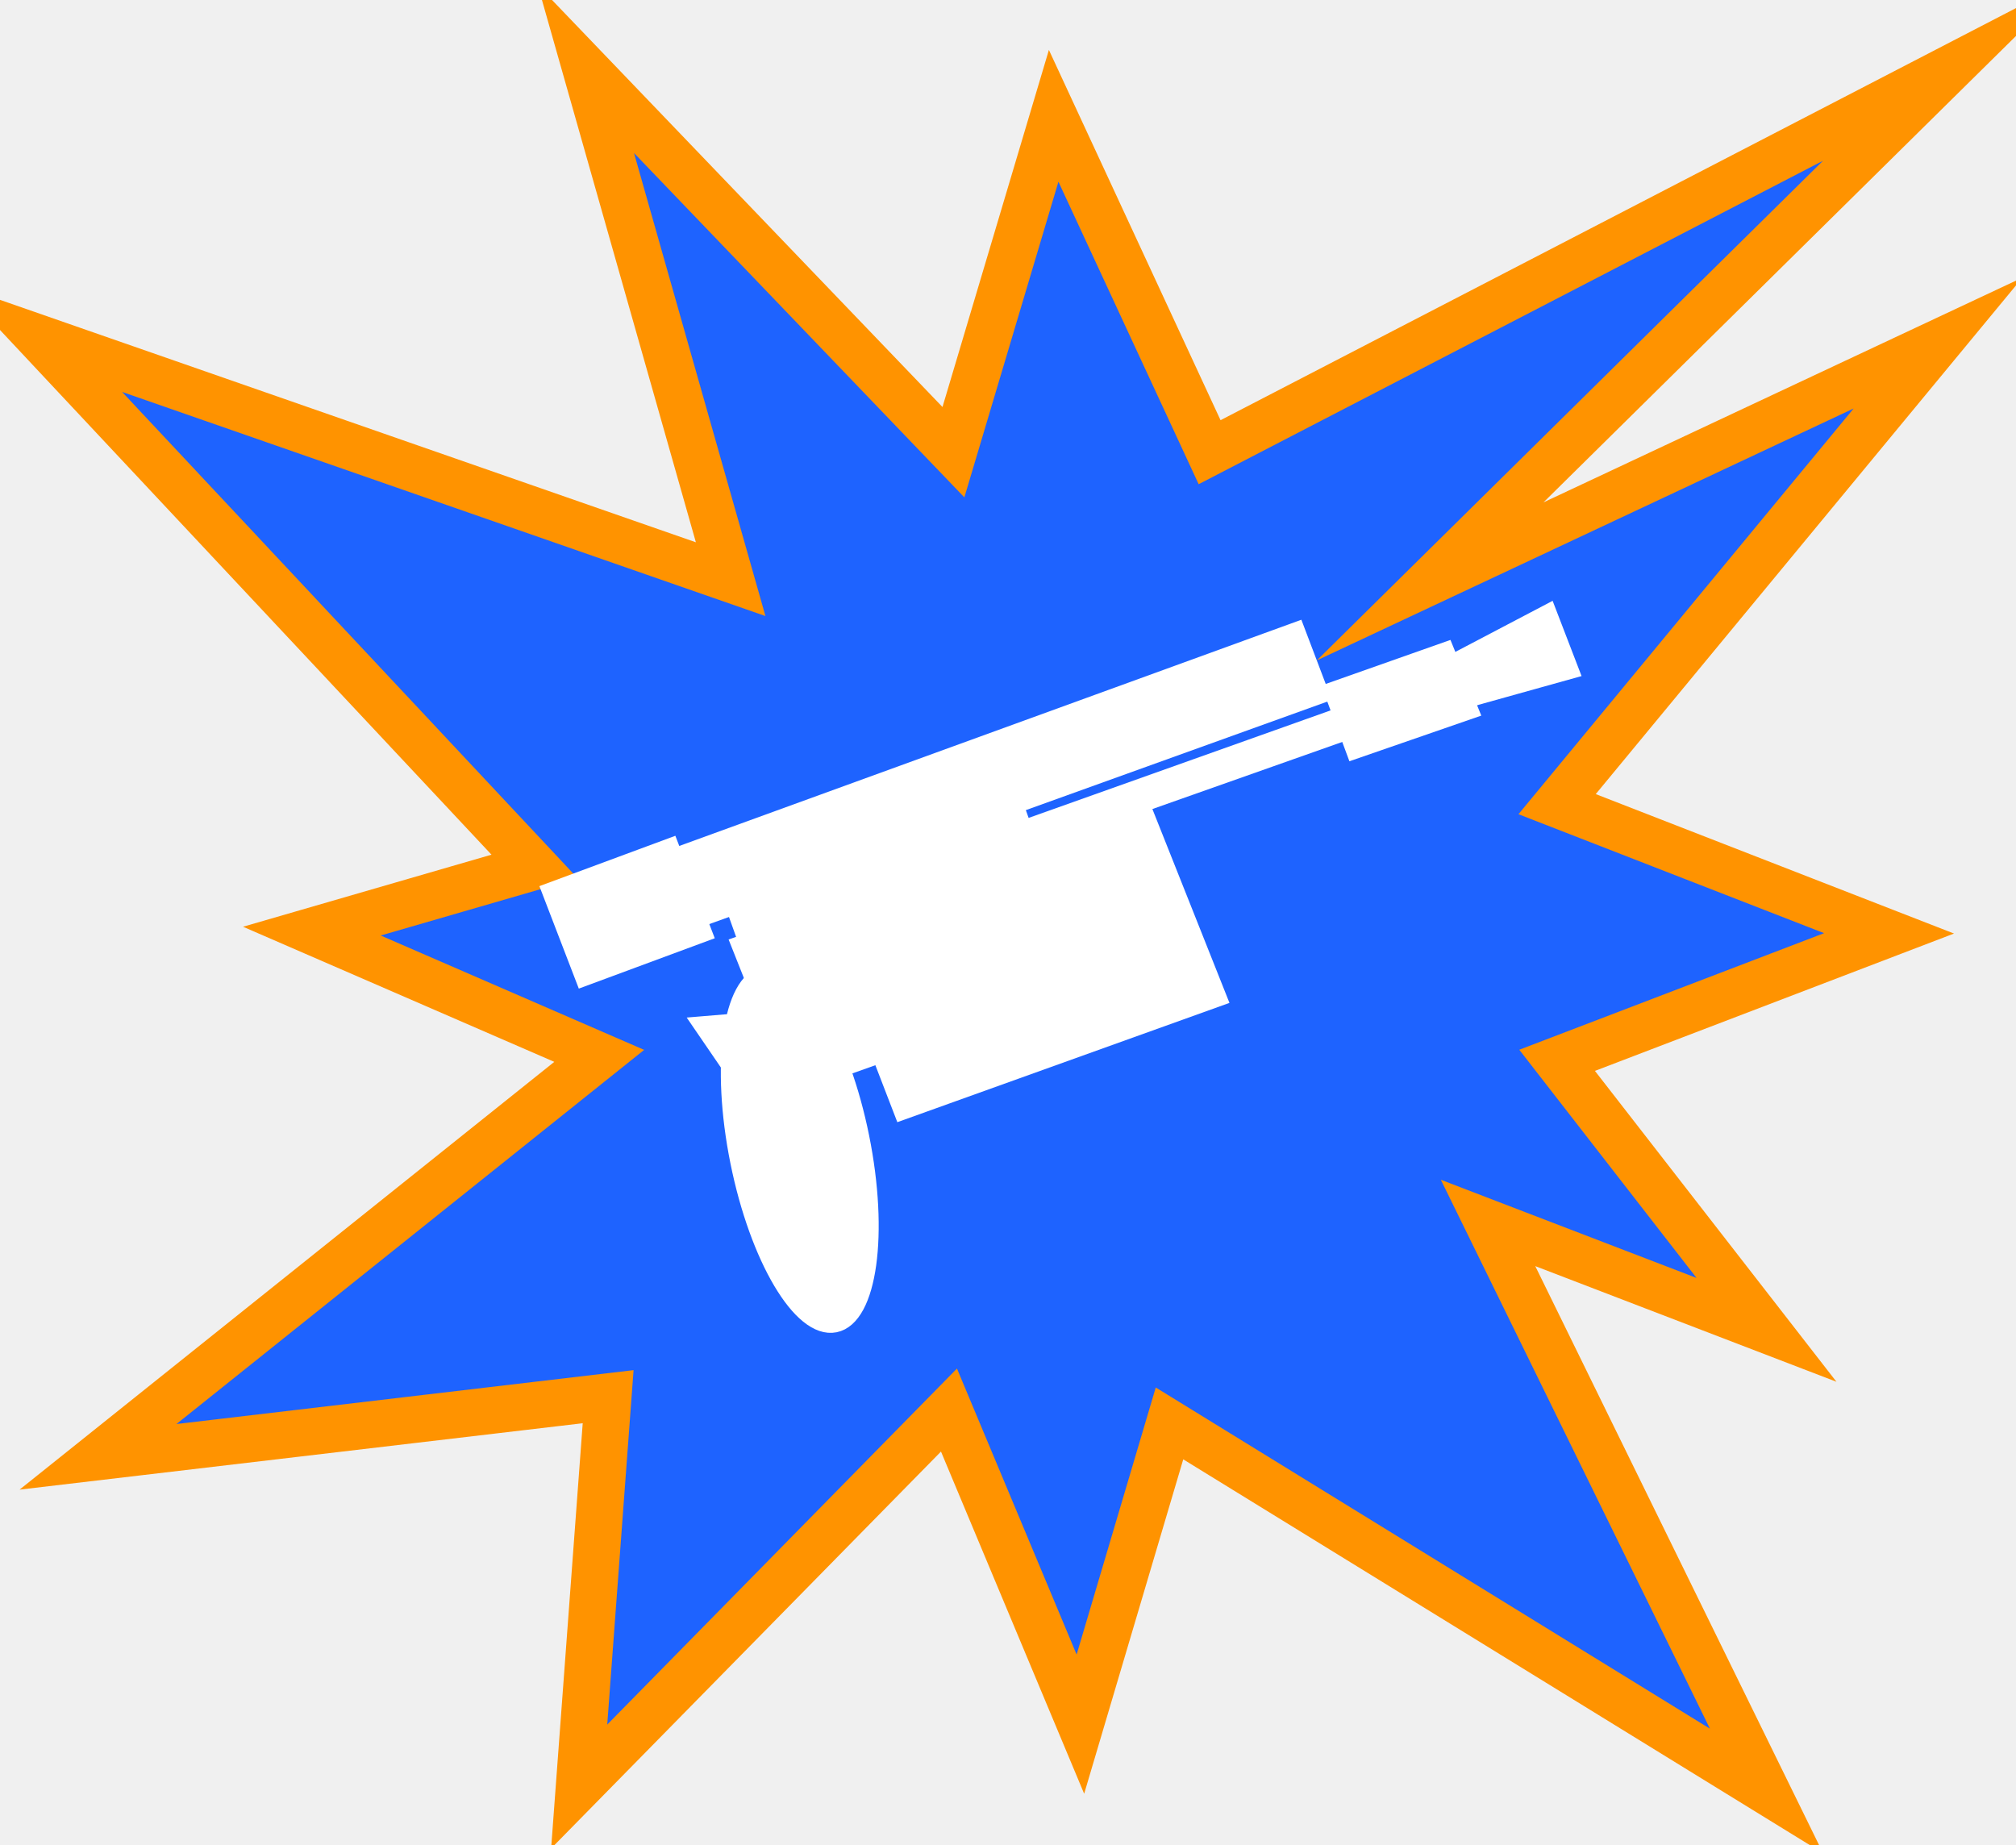
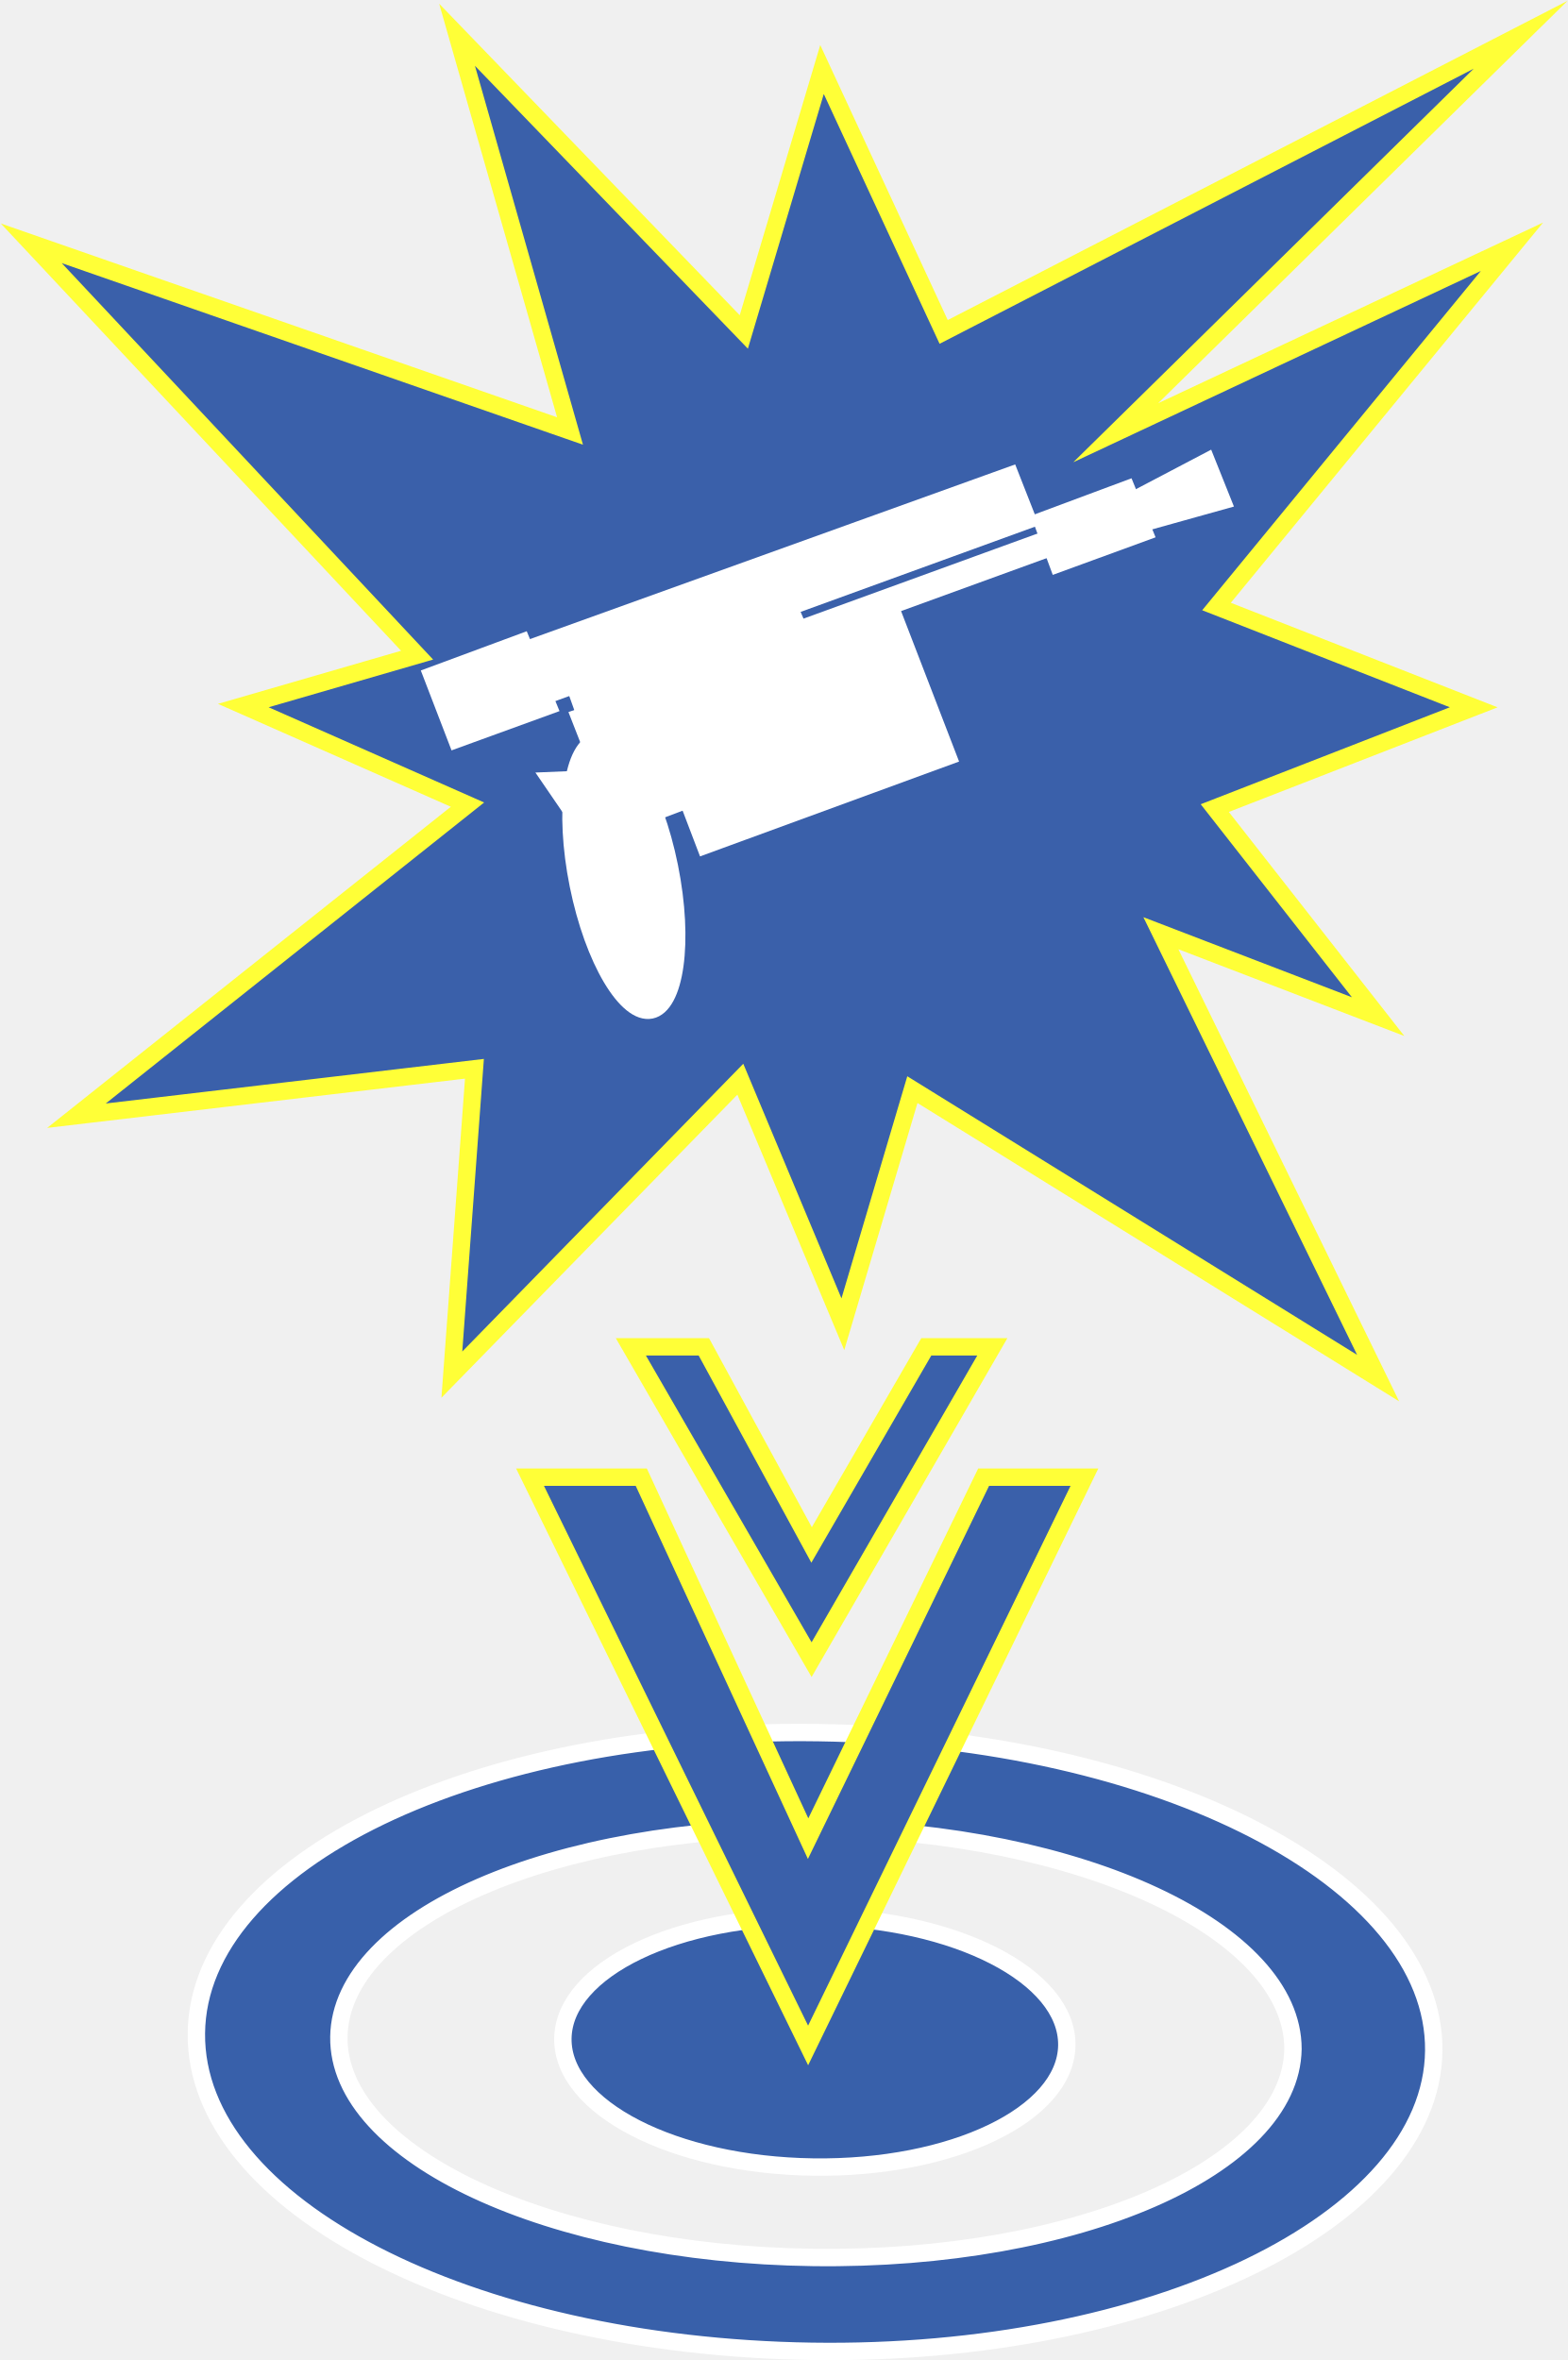
- <svg xmlns="http://www.w3.org/2000/svg" version="1.1" id="Слой_1" x="0px" y="0px" viewBox="0 0 90.5 82.8" style="enable-background:new 0 0 90.5 82.8;" xml:space="preserve">
-   <defs id="defs31" />
+ <svg xmlns="http://www.w3.org/2000/svg" version="1.1" id="Слой_1" x="0px" y="0px" viewBox="0 0 90.2 135.8" style="enable-background:new 0 0 90.2 135.8;" xml:space="preserve">
+   <defs id="defs43" />
  <style type="text/css" id="style2">
- 	.st0{fill:#1E63FF;stroke:#78DEFF;stroke-miterlimit:10;}
- 	.st1{fill:#FFFFFF;stroke:#FFFFFF;stroke-width:0.75;stroke-miterlimit:10;}
+ 	.st0{fill:#3860AA;stroke:#FFFFFF;stroke-miterlimit:10;}
+ 	.st1{fill:#3A60AA;stroke:#9FC9ED;stroke-miterlimit:10;}
+ 	.st2{fill:#FFFFFF;stroke:#FFFFFF;stroke-width:0.75;stroke-miterlimit:10;}
</style>
-   <polygon class="st0" points="79.3,80.4 52.5,63.9 48.5,77.4 42.6,63.3 26,80.2 27.3,62.7 4.4,65.4 26.9,47.4 14,41.8 24,38.9   1.8,15.2 32.8,26 26.3,3.1 42.8,20.3 47.3,5.2 54.3,20.3 87.5,3.1 64.2,26.1 87,15.4 69.9,36.1 84.8,41.9 69.9,47.6 79.3,59.7   66.8,54.9 " id="polygon4" style="stroke:#ff9300;stroke-opacity:1;stroke-width:2.1;stroke-miterlimit:10;stroke-dasharray:none" />
-   <g id="g26">
-     <polygon class="st1" points="59.3,31.2 31.8,41.1 30.7,38.3 58.2,28.3  " id="polygon6" />
-     <polygon class="st1" points="31.6,41.9 26.2,43.9 24.7,40 30.1,38  " id="polygon8" />
-     <polygon class="st1" points="46.2,37.9 33.6,42.5 33.1,41.1 45.7,36.5  " id="polygon10" />
-     <polygon class="st1" points="46.7,37.7 60,33 59.7,32.3 46.5,37  " id="polygon12" />
-     <polygon class="st1" points="66,31.9 60.8,33.7 59.8,31 64.9,29.2  " id="polygon14" />
-     <polygon class="st1" points="70.5,30.1 66.2,31.3 65.5,29.6 69.5,27.5  " id="polygon16" />
-     <ellipse transform="matrix(0.9803 -0.1977 0.1977 0.9803 -9.4921 8.1114)" class="st1" cx="35.9" cy="51.6" rx="2.8" ry="8" id="ellipse18" />
-     <polygon class="st1" points="54.7,44.8 40.5,49.9 37.3,41.6 51.4,36.5  " id="polygon20" />
-     <polygon class="st1" points="33.2,42.4 37.8,40.8 40.2,47.1 35.7,48.7  " id="polygon22" />
-     <polygon class="st1" points="33.9,45.8 32.8,47.9 31.5,46  " id="polygon24" />
+   <g id="g38">
+     <g id="g8">
+       <ellipse transform="matrix(1.357912e-02 -0.9999 0.9999 1.357912e-02 -71.2372 162.7969)" class="st0" cx="46.9" cy="117.5" rx="7.2" ry="14.5" id="ellipse4" />
+       <path class="st0" d="M82.5,118c-0.1,9.8-16.2,17.6-35.8,17.3C27,135,11.2,126.9,11.3,117s16.2-17.6,35.8-17.3S82.6,108.2,82.5,118    z M47.1,105.2c-15.2-0.2-27.5,5.2-27.6,12c-0.1,6.8,12.1,12.5,27.3,12.7c15.2,0.2,27.5-5.2,27.6-12    C74.4,111.1,62.2,105.4,47.1,105.2z" id="path6" />
+     </g>
+     <polygon class="st1" points="79.3,79.3 52.5,62.7 48.5,76.2 42.6,62.1 26,79.1 27.3,61.5 4.4,64.2 26.9,46.3 14,40.6 24,37.7    1.8,14 32.8,24.8 26.3,2 42.8,19.1 47.3,4 54.3,19.1 87.5,2 64.2,24.9 87,14.2 70,34.9 84.8,40.7 69.9,46.5 79.3,58.5 66.8,53.7     " id="polygon10" style="stroke:#ffff37;stroke-opacity:1" />
+     <g id="g32">
+       <polygon class="st2" points="59.3,30 31.8,40 30.7,37.1 58.2,27.2   " id="polygon12" />
+       <polygon class="st2" points="31.7,40.7 26.2,42.7 24.7,38.8 30.1,36.8   " id="polygon14" />
+       <polygon class="st2" points="46.3,36.7 33.6,41.3 33.1,39.9 45.7,35.3   " id="polygon16" />
+       <polygon class="st2" points="46.8,36.6 60,31.8 59.7,31.1 46.5,35.9   " id="polygon18" />
+       <polygon class="st2" points="66,30.7 60.8,32.6 59.8,29.9 64.9,28   " id="polygon20" />
+       <polygon class="st2" points="70.5,28.9 66.2,30.1 65.5,28.5 69.5,26.4   " id="polygon22" />
+       <ellipse transform="matrix(0.9803 -0.1977 0.1977 0.9803 -9.2595 8.089)" class="st2" cx="35.9" cy="50.4" rx="2.8" ry="8" id="ellipse24" />
+       <polygon class="st2" points="54.7,43.6 40.5,48.8 37.3,40.4 51.5,35.3   " id="polygon26" />
+       <polygon class="st2" points="33.2,41.2 37.8,39.6 40.2,45.9 35.7,47.6   " id="polygon28" />
+       <polygon class="st2" points="33.9,44.7 32.8,46.7 31.5,44.8   " id="polygon30" />
+     </g>
+     <polygon class="st1" points="62.4,85 46.5,117.7 30.5,85 36.9,85 46.5,105.8 56.6,85  " id="polygon34" style="stroke:#ffff37;stroke-opacity:1" />
+     <polygon class="st1" points="57.1,77.5 46.7,95.5 36.3,77.5 40.5,77.5 46.7,88.9 53.3,77.5  " id="polygon36" style="stroke:#ffff37;stroke-opacity:1" />
  </g>
</svg>
